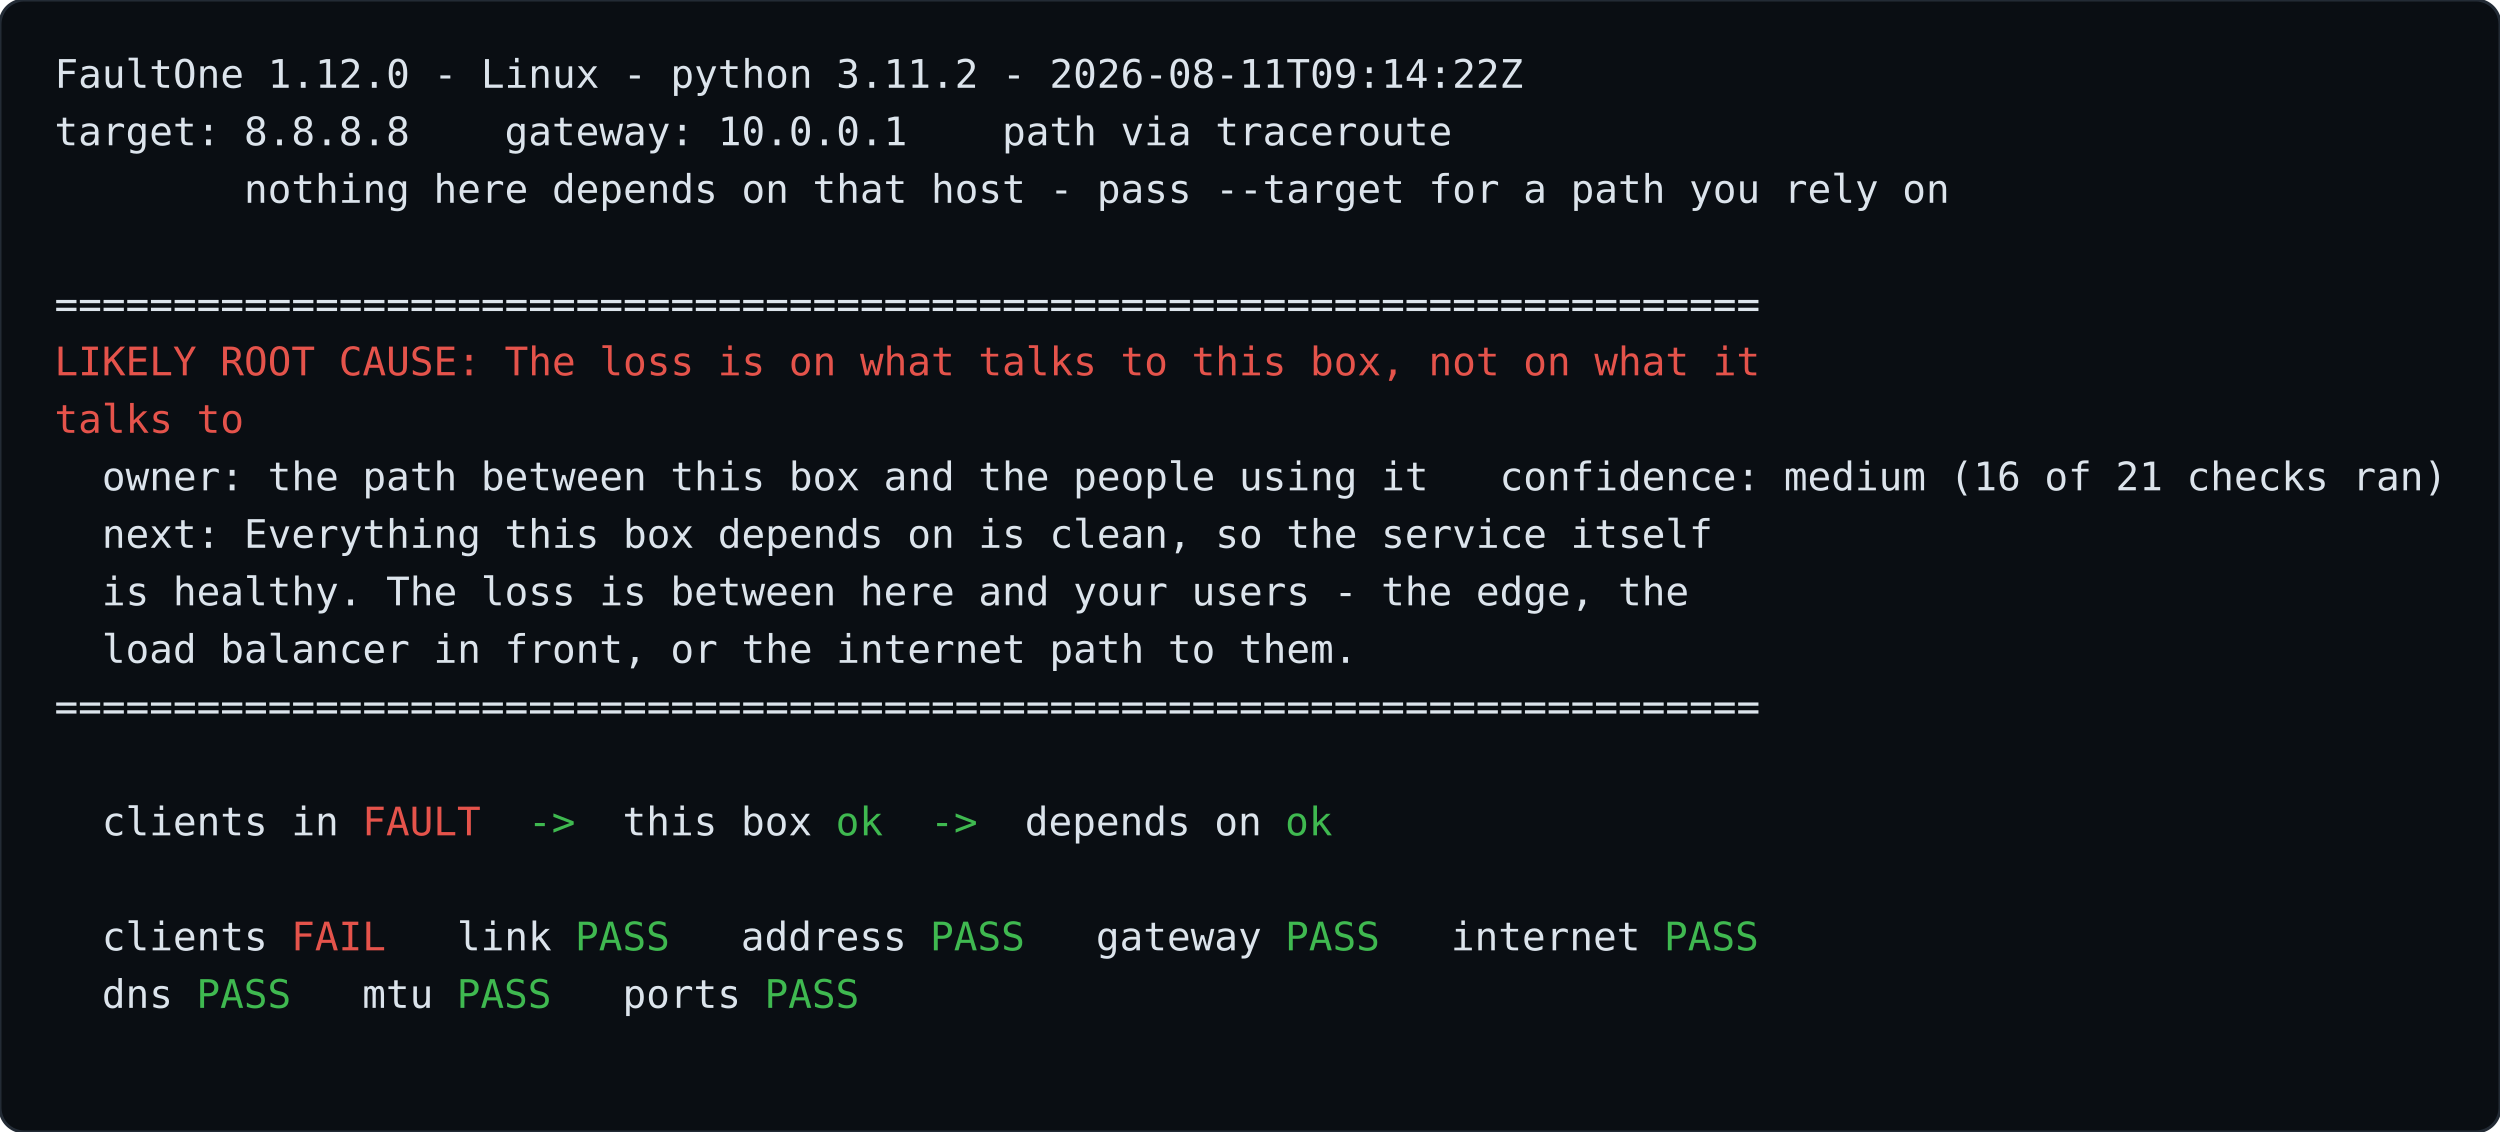
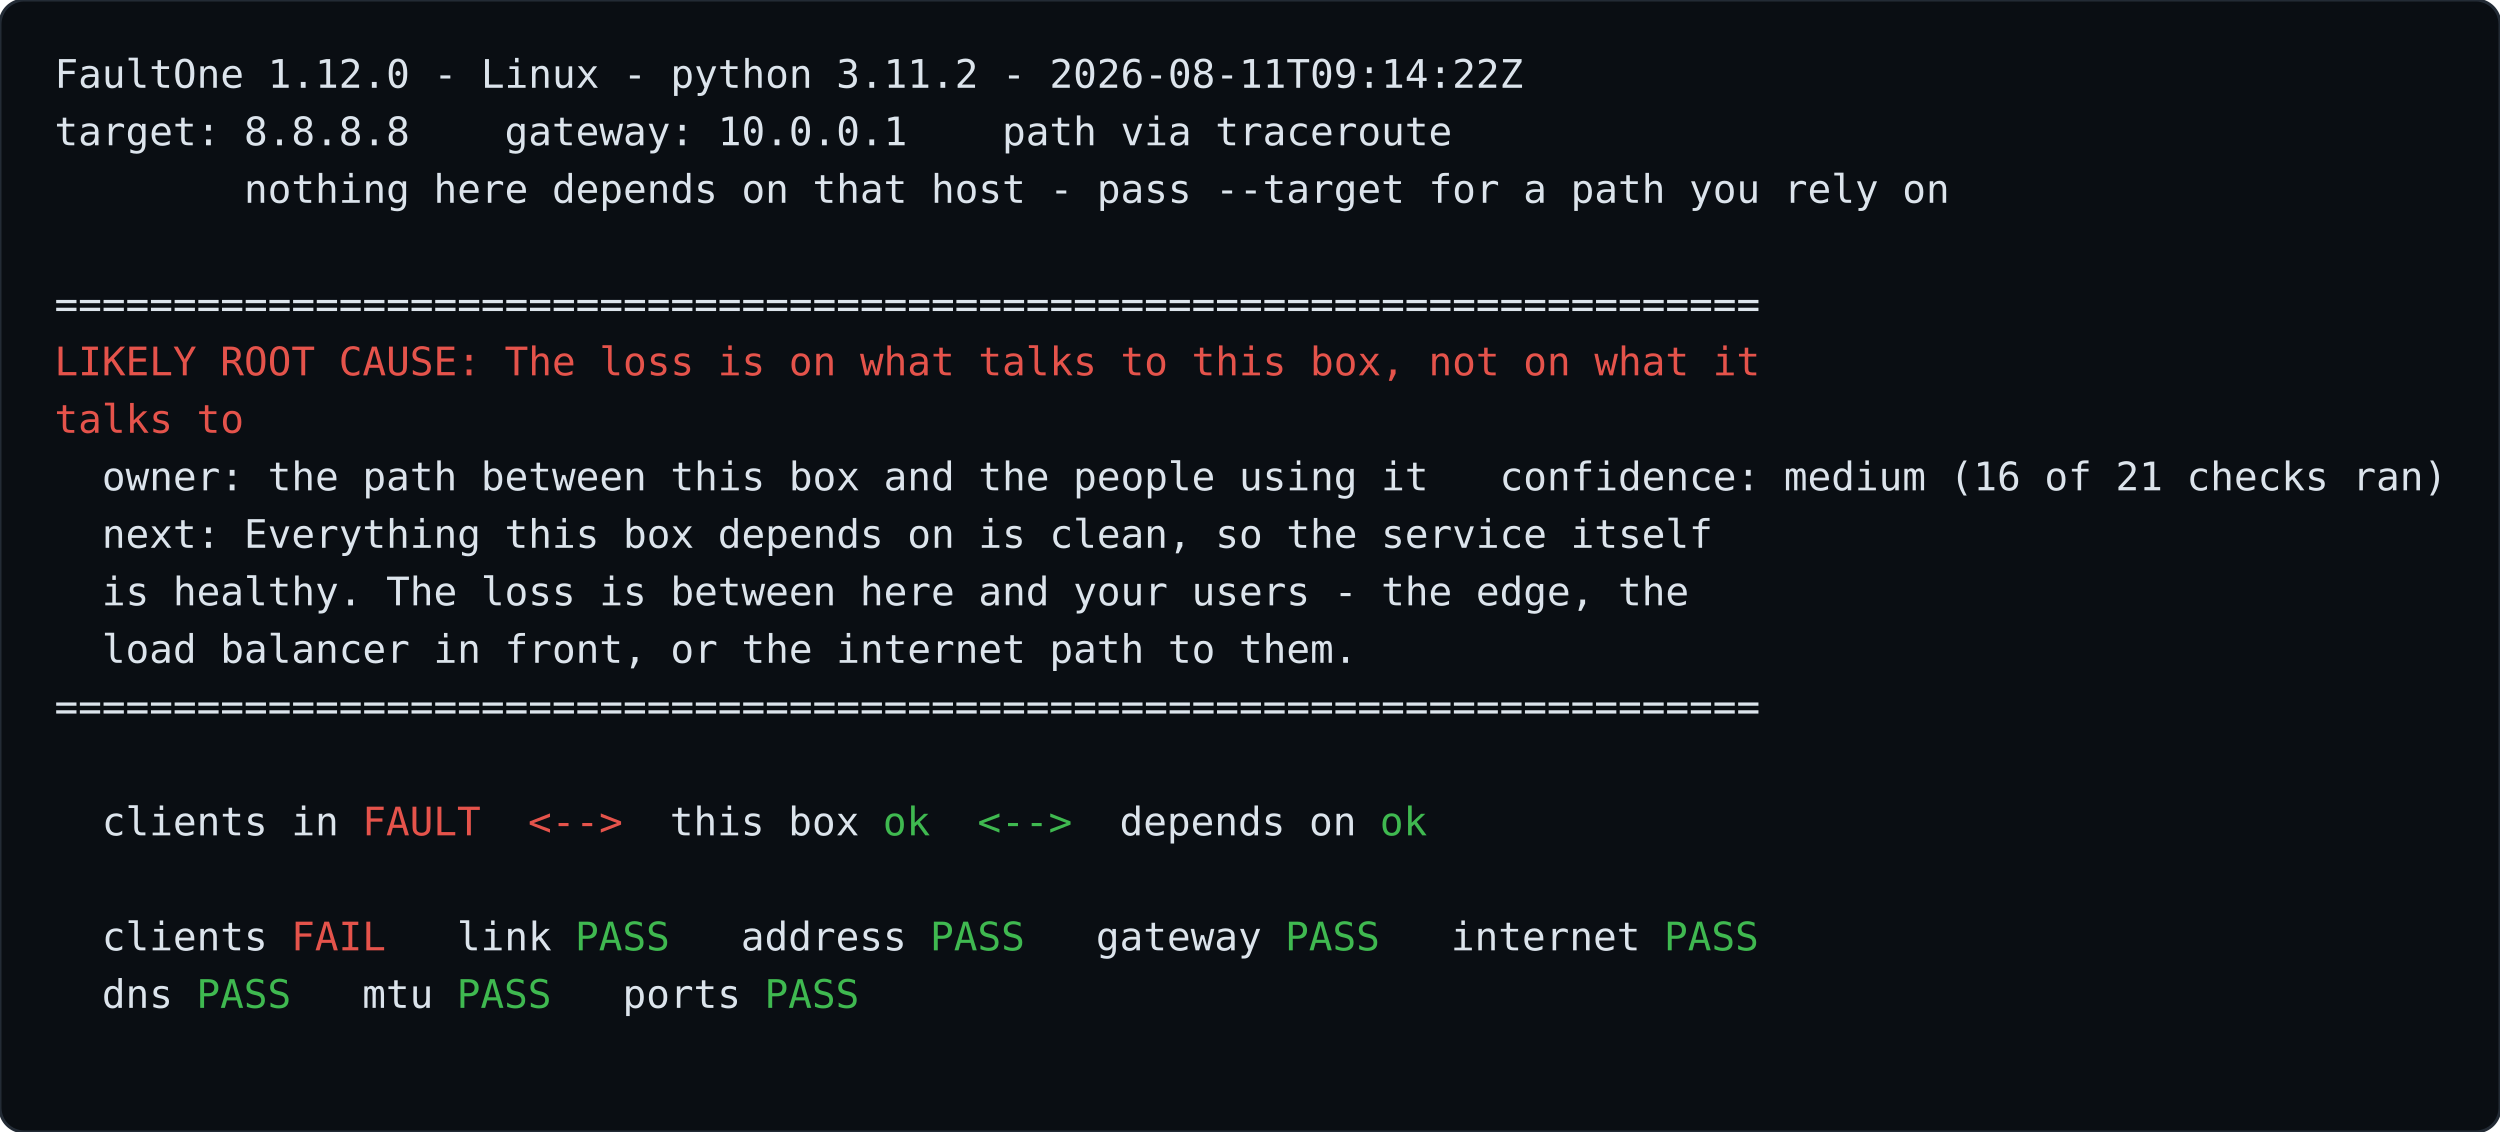
<svg xmlns="http://www.w3.org/2000/svg" width="826" height="374" viewBox="0 0 826 374" font-family="ui-monospace, SFMono-Regular, 'SF Mono', Menlo, Consolas, 'DejaVu Sans Mono', monospace" font-size="13.0">
  <rect width="826" height="374" rx="8" fill="#0a0e13" stroke="#232b35" />
  <text>
    <tspan x="18.0 25.8 33.6 41.5 49.3 57.1 64.9 72.7 80.6 88.4 96.2 104.0 111.8 119.7 127.5 135.3 143.1 150.9 158.8 166.6 174.4 182.2 190.0 197.9 205.7 213.5 221.3 229.1 237.0 244.8 252.6 260.4 268.2 276.1 283.9 291.7 299.5 307.3 315.2 323.0 330.8 338.6 346.4 354.3 362.1 369.9 377.7 385.5 393.4 401.2 409.0 416.8 424.6 432.5 440.3 448.1 455.9 463.7 471.6 479.4 487.2 495.0" y="29.0" fill="#dce4ec" xml:space="preserve">FaultOne 1.12.0 - Linux - python 3.11.2 - 2026-08-11T09:14:22Z</tspan>
  </text>
  <text>
    <tspan x="18.0 25.8 33.6 41.5 49.3 57.1 64.9 72.7 80.6 88.4 96.2 104.0 111.8 119.7 127.5 135.3 143.1 150.9 158.8 166.6 174.4 182.2 190.0 197.9 205.7 213.5 221.3 229.1 237.0 244.8 252.6 260.4 268.2 276.1 283.9 291.7 299.5 307.3 315.2 323.0 330.8 338.6 346.4 354.3 362.1 369.9 377.7 385.5 393.4 401.2 409.0 416.8 424.6 432.5 440.3 448.1 455.9 463.7 471.6" y="48.0" fill="#dce4ec" xml:space="preserve">target: 8.8.8.8    gateway: 10.0.0.1    path via traceroute</tspan>
  </text>
  <text>
    <tspan x="18.0 25.8 33.6 41.5 49.3 57.1 64.9 72.7 80.6 88.4 96.2 104.0 111.8 119.7 127.5 135.3 143.1 150.9 158.8 166.6 174.4 182.2 190.0 197.9 205.7 213.5 221.3 229.1 237.0 244.8 252.6 260.4 268.2 276.1 283.9 291.7 299.5 307.3 315.2 323.0 330.8 338.6 346.4 354.3 362.1 369.9 377.7 385.5 393.4 401.2 409.0 416.8 424.6 432.5 440.3 448.1 455.9 463.7 471.6 479.4 487.2 495.0 502.8 510.7 518.5 526.3 534.1 541.9 549.8 557.6 565.4 573.2 581.0 588.9 596.7 604.5 612.3 620.1 628.0 635.8" y="67.0" fill="#dce4ec" xml:space="preserve">        nothing here depends on that host - pass --target for a path you rely on</tspan>
  </text>
  <text>
    <tspan x="18.0 25.8 33.6 41.5 49.3 57.1 64.9 72.7 80.6 88.4 96.2 104.0 111.8 119.7 127.5 135.3 143.1 150.9 158.8 166.6 174.4 182.2 190.0 197.9 205.7 213.5 221.3 229.1 237.0 244.8 252.6 260.4 268.2 276.1 283.9 291.7 299.5 307.3 315.2 323.0 330.8 338.6 346.4 354.3 362.1 369.9 377.7 385.5 393.4 401.2 409.0 416.8 424.6 432.5 440.3 448.1 455.9 463.7 471.6 479.4 487.2 495.0 502.8 510.7 518.5 526.3 534.1 541.9 549.8 557.6 565.4 573.2" y="105.0" fill="#dce4ec" xml:space="preserve">========================================================================</tspan>
  </text>
  <text>
    <tspan x="18.0 25.8 33.6 41.5 49.3 57.1 64.9 72.7 80.6 88.4 96.2 104.0 111.8 119.7 127.5 135.3 143.1 150.9 158.8 166.6 174.4 182.2 190.0 197.9 205.7 213.5 221.3 229.1 237.0 244.8 252.6 260.4 268.2 276.1 283.9 291.7 299.5 307.3 315.2 323.0 330.8 338.6 346.4 354.3 362.1 369.9 377.7 385.5 393.4 401.2 409.0 416.8 424.6 432.5 440.3 448.1 455.9 463.7 471.6 479.4 487.2 495.0 502.8 510.7 518.5 526.3 534.1 541.9 549.8 557.6 565.4 573.2" y="124.0" fill="#e5534b" xml:space="preserve">LIKELY ROOT CAUSE: The loss is on what talks to this box, not on what it</tspan>
  </text>
  <text>
    <tspan x="18.0 25.8 33.6 41.5 49.3 57.1 64.9 72.7" y="143.0" fill="#e5534b" xml:space="preserve">talks to</tspan>
  </text>
  <text>
    <tspan x="18.0 25.8 33.6 41.5 49.3 57.1 64.9 72.7 80.6 88.4 96.2 104.0 111.8 119.7 127.5 135.3 143.1 150.9 158.8 166.6 174.4 182.2 190.0 197.9 205.7 213.5 221.3 229.1 237.0 244.8 252.6 260.4 268.2 276.1 283.9 291.7 299.5 307.3 315.2 323.0 330.8 338.6 346.4 354.3 362.1 369.9 377.7 385.5 393.4 401.2 409.0 416.8 424.6 432.5 440.3 448.1 455.9 463.7 471.6 479.4 487.2 495.0 502.8 510.7 518.5 526.3 534.1 541.9 549.8 557.6 565.4 573.2 581.0 588.9 596.7 604.5 612.3 620.1 628.0 635.8 643.6 651.4 659.2 667.1 674.9 682.7 690.5 698.3 706.2 714.0 721.8 729.6 737.4 745.3 753.1 760.9 768.7 776.5 784.4 792.2 800.0" y="162.0" fill="#dce4ec" xml:space="preserve">  owner: the path between this box and the people using it   confidence: medium (16 of 21 checks ran)</tspan>
  </text>
  <text>
    <tspan x="18.0 25.8 33.6 41.5 49.3 57.1 64.9 72.7 80.6 88.4 96.2 104.0 111.8 119.7 127.5 135.3 143.1 150.9 158.8 166.6 174.4 182.2 190.0 197.9 205.7 213.5 221.3 229.1 237.0 244.8 252.6 260.4 268.2 276.1 283.9 291.7 299.5 307.3 315.2 323.0 330.8 338.6 346.4 354.3 362.1 369.9 377.7 385.5 393.4 401.2 409.0 416.8 424.6 432.5 440.3 448.1 455.9 463.7 471.6 479.4 487.2 495.0 502.8 510.7 518.5 526.3 534.1 541.9 549.8 557.6" y="181.0" fill="#dce4ec" xml:space="preserve">  next: Everything this box depends on is clean, so the service itself</tspan>
  </text>
  <text>
    <tspan x="18.0 25.8 33.6 41.5 49.3 57.1 64.9 72.7 80.6 88.4 96.2 104.0 111.8 119.7 127.5 135.3 143.1 150.9 158.8 166.6 174.4 182.2 190.0 197.9 205.7 213.5 221.3 229.1 237.0 244.8 252.6 260.4 268.2 276.1 283.9 291.7 299.5 307.3 315.2 323.0 330.8 338.6 346.4 354.3 362.1 369.9 377.7 385.5 393.4 401.2 409.0 416.8 424.6 432.5 440.3 448.1 455.9 463.7 471.6 479.4 487.2 495.0 502.8 510.7 518.5 526.3 534.1 541.9 549.8" y="200.0" fill="#dce4ec" xml:space="preserve">  is healthy. The loss is between here and your users - the edge, the</tspan>
  </text>
  <text>
    <tspan x="18.0 25.8 33.6 41.5 49.3 57.1 64.9 72.7 80.6 88.4 96.2 104.0 111.8 119.7 127.5 135.3 143.1 150.9 158.8 166.6 174.4 182.2 190.0 197.9 205.7 213.5 221.3 229.1 237.0 244.8 252.6 260.4 268.2 276.1 283.9 291.7 299.5 307.3 315.2 323.0 330.8 338.6 346.4 354.3 362.1 369.9 377.7 385.5 393.4 401.2 409.0 416.8 424.6 432.5 440.3" y="219.0" fill="#dce4ec" xml:space="preserve">  load balancer in front, or the internet path to them.</tspan>
  </text>
  <text>
    <tspan x="18.0 25.8 33.6 41.5 49.3 57.1 64.9 72.7 80.6 88.4 96.2 104.0 111.8 119.7 127.5 135.3 143.1 150.9 158.8 166.6 174.4 182.2 190.0 197.9 205.7 213.5 221.3 229.1 237.0 244.8 252.6 260.4 268.2 276.1 283.9 291.7 299.5 307.3 315.2 323.0 330.8 338.6 346.4 354.3 362.1 369.9 377.7 385.5 393.4 401.2 409.0 416.8 424.6 432.5 440.3 448.1 455.9 463.7 471.6 479.4 487.2 495.0 502.8 510.7 518.5 526.3 534.1 541.9 549.8 557.6 565.4 573.2" y="238.0" fill="#dce4ec" xml:space="preserve">========================================================================</tspan>
  </text>
  <text>
    <tspan x="18.0 25.8 33.6 41.5 49.3 57.1 64.9 72.7 80.6 88.4 96.2 104.0 111.8" y="276.0" fill="#dce4ec" xml:space="preserve">  clients in </tspan>
    <tspan x="119.7 127.5 135.3 143.1 150.9" y="276.0" fill="#e5534b" xml:space="preserve">FAULT</tspan>
-     <tspan x="158.8 166.6 174.4 182.2 190.0 197.9" y="276.0" fill="#3fb950" xml:space="preserve">  -&gt;  </tspan>
-     <tspan x="205.7 213.5 221.3 229.1 237.0 244.8 252.6 260.4 268.2" y="276.0" fill="#dce4ec" xml:space="preserve">this box </tspan>
-     <tspan x="276.1 283.9" y="276.0" fill="#3fb950" xml:space="preserve">ok</tspan>
-     <tspan x="291.7 299.5 307.3 315.2 323.0 330.8" y="276.0" fill="#3fb950" xml:space="preserve">  -&gt;  </tspan>
-     <tspan x="338.6 346.4 354.3 362.1 369.9 377.7 385.5 393.4 401.2 409.0 416.8" y="276.0" fill="#dce4ec" xml:space="preserve">depends on </tspan>
-     <tspan x="424.6 432.5" y="276.0" fill="#3fb950" xml:space="preserve">ok</tspan>
+     <tspan x="158.8 166.6 174.4 182.2 190.0 197.9 205.7 213.5" y="276.0" fill="#e5534b" xml:space="preserve">  &lt;--&gt;  </tspan>
+     <tspan x="221.3 229.1 237.0 244.8 252.6 260.4 268.2 276.1 283.9" y="276.0" fill="#dce4ec" xml:space="preserve">this box </tspan>
+     <tspan x="291.7 299.5" y="276.0" fill="#3fb950" xml:space="preserve">ok</tspan>
+     <tspan x="307.3 315.2 323.0 330.8 338.6 346.4 354.3 362.1" y="276.0" fill="#3fb950" xml:space="preserve">  &lt;--&gt;  </tspan>
+     <tspan x="369.9 377.7 385.5 393.4 401.2 409.0 416.8 424.6 432.5 440.3 448.1" y="276.0" fill="#dce4ec" xml:space="preserve">depends on </tspan>
+     <tspan x="455.9 463.7" y="276.0" fill="#3fb950" xml:space="preserve">ok</tspan>
  </text>
  <text>
    <tspan x="18.0 25.8 33.6 41.5 49.3 57.1 64.9 72.7 80.6 88.4" y="314.0" fill="#dce4ec" xml:space="preserve">  clients </tspan>
    <tspan x="96.2 104.0 111.8 119.7" y="314.0" fill="#e5534b" xml:space="preserve">FAIL</tspan>
    <tspan x="127.5 135.3 143.1 150.9 158.8 166.6 174.4 182.2" y="314.0" fill="#dce4ec" xml:space="preserve">   link </tspan>
    <tspan x="190.0 197.9 205.7 213.5" y="314.0" fill="#3fb950" xml:space="preserve">PASS</tspan>
    <tspan x="221.3 229.1 237.0 244.8 252.6 260.4 268.2 276.1 283.9 291.7 299.5" y="314.0" fill="#dce4ec" xml:space="preserve">   address </tspan>
    <tspan x="307.3 315.2 323.0 330.8" y="314.0" fill="#3fb950" xml:space="preserve">PASS</tspan>
    <tspan x="338.6 346.4 354.3 362.1 369.9 377.7 385.5 393.4 401.2 409.0 416.8" y="314.0" fill="#dce4ec" xml:space="preserve">   gateway </tspan>
    <tspan x="424.6 432.5 440.3 448.1" y="314.0" fill="#3fb950" xml:space="preserve">PASS</tspan>
    <tspan x="455.9 463.7 471.6 479.4 487.2 495.0 502.8 510.7 518.5 526.3 534.1 541.9" y="314.0" fill="#dce4ec" xml:space="preserve">   internet </tspan>
    <tspan x="549.8 557.6 565.4 573.2" y="314.0" fill="#3fb950" xml:space="preserve">PASS</tspan>
  </text>
  <text>
    <tspan x="18.0 25.8 33.6 41.5 49.3 57.1" y="333.0" fill="#dce4ec" xml:space="preserve">  dns </tspan>
    <tspan x="64.9 72.7 80.6 88.4" y="333.0" fill="#3fb950" xml:space="preserve">PASS</tspan>
    <tspan x="96.2 104.0 111.8 119.7 127.5 135.3 143.1" y="333.0" fill="#dce4ec" xml:space="preserve">   mtu </tspan>
    <tspan x="150.9 158.8 166.6 174.4" y="333.0" fill="#3fb950" xml:space="preserve">PASS</tspan>
    <tspan x="182.2 190.0 197.9 205.7 213.5 221.3 229.1 237.0 244.8" y="333.0" fill="#dce4ec" xml:space="preserve">   ports </tspan>
    <tspan x="252.6 260.4 268.2 276.1" y="333.0" fill="#3fb950" xml:space="preserve">PASS</tspan>
  </text>
</svg>
